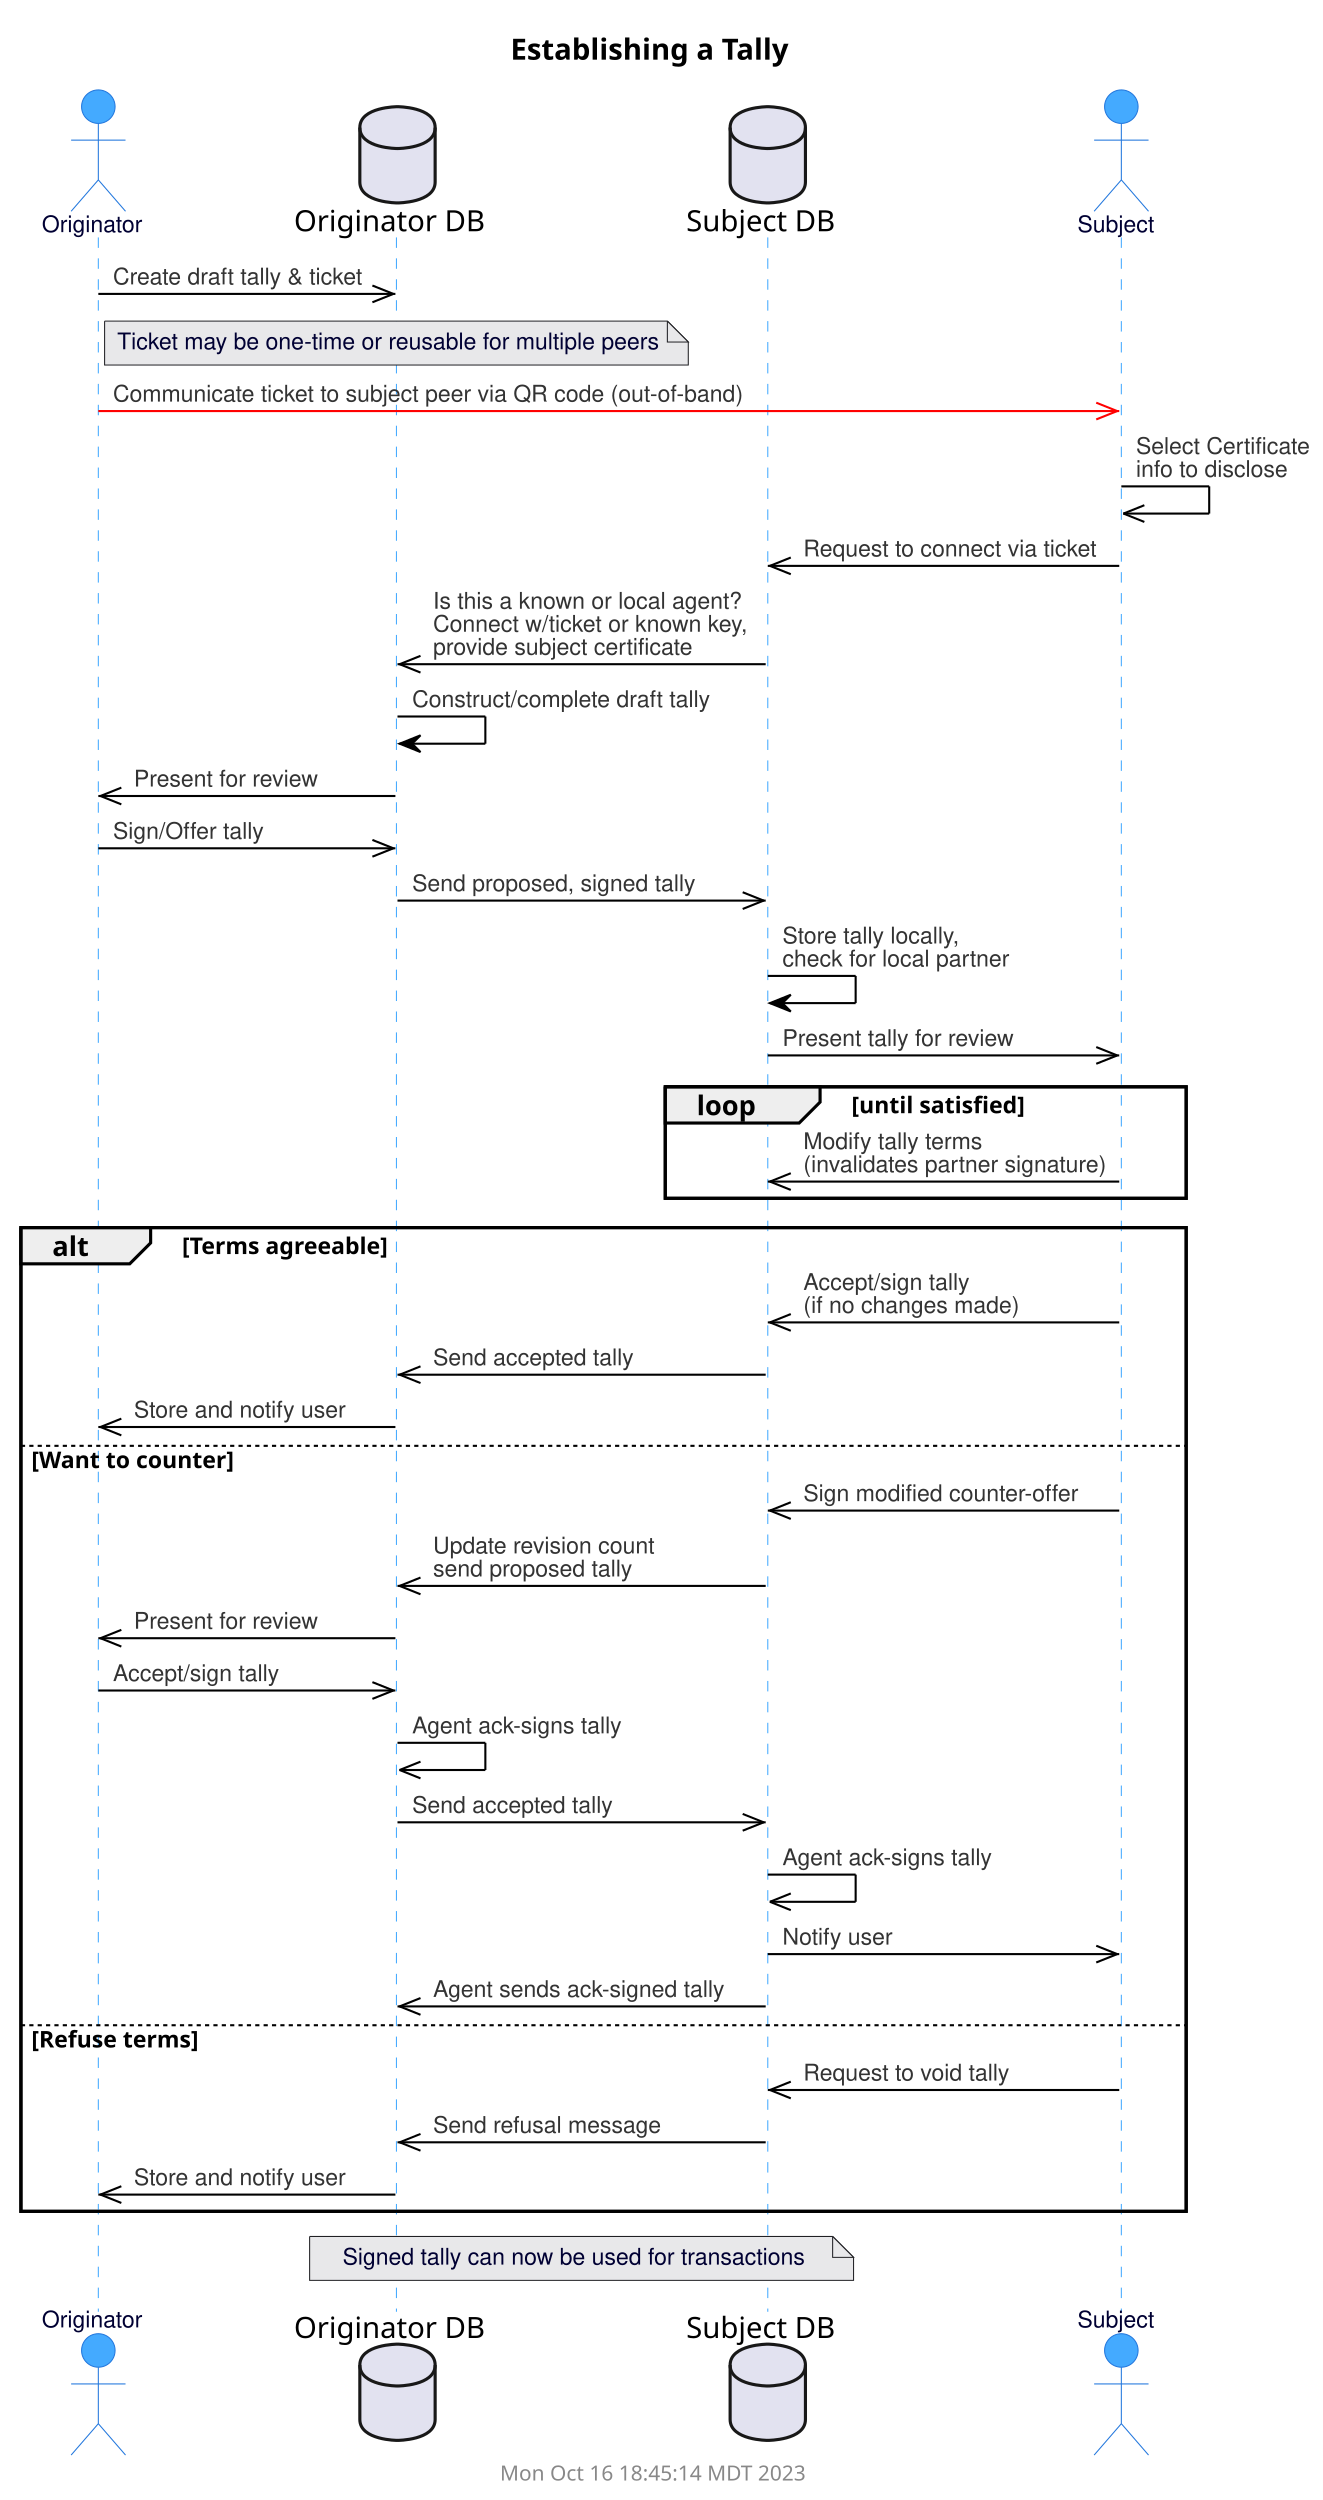
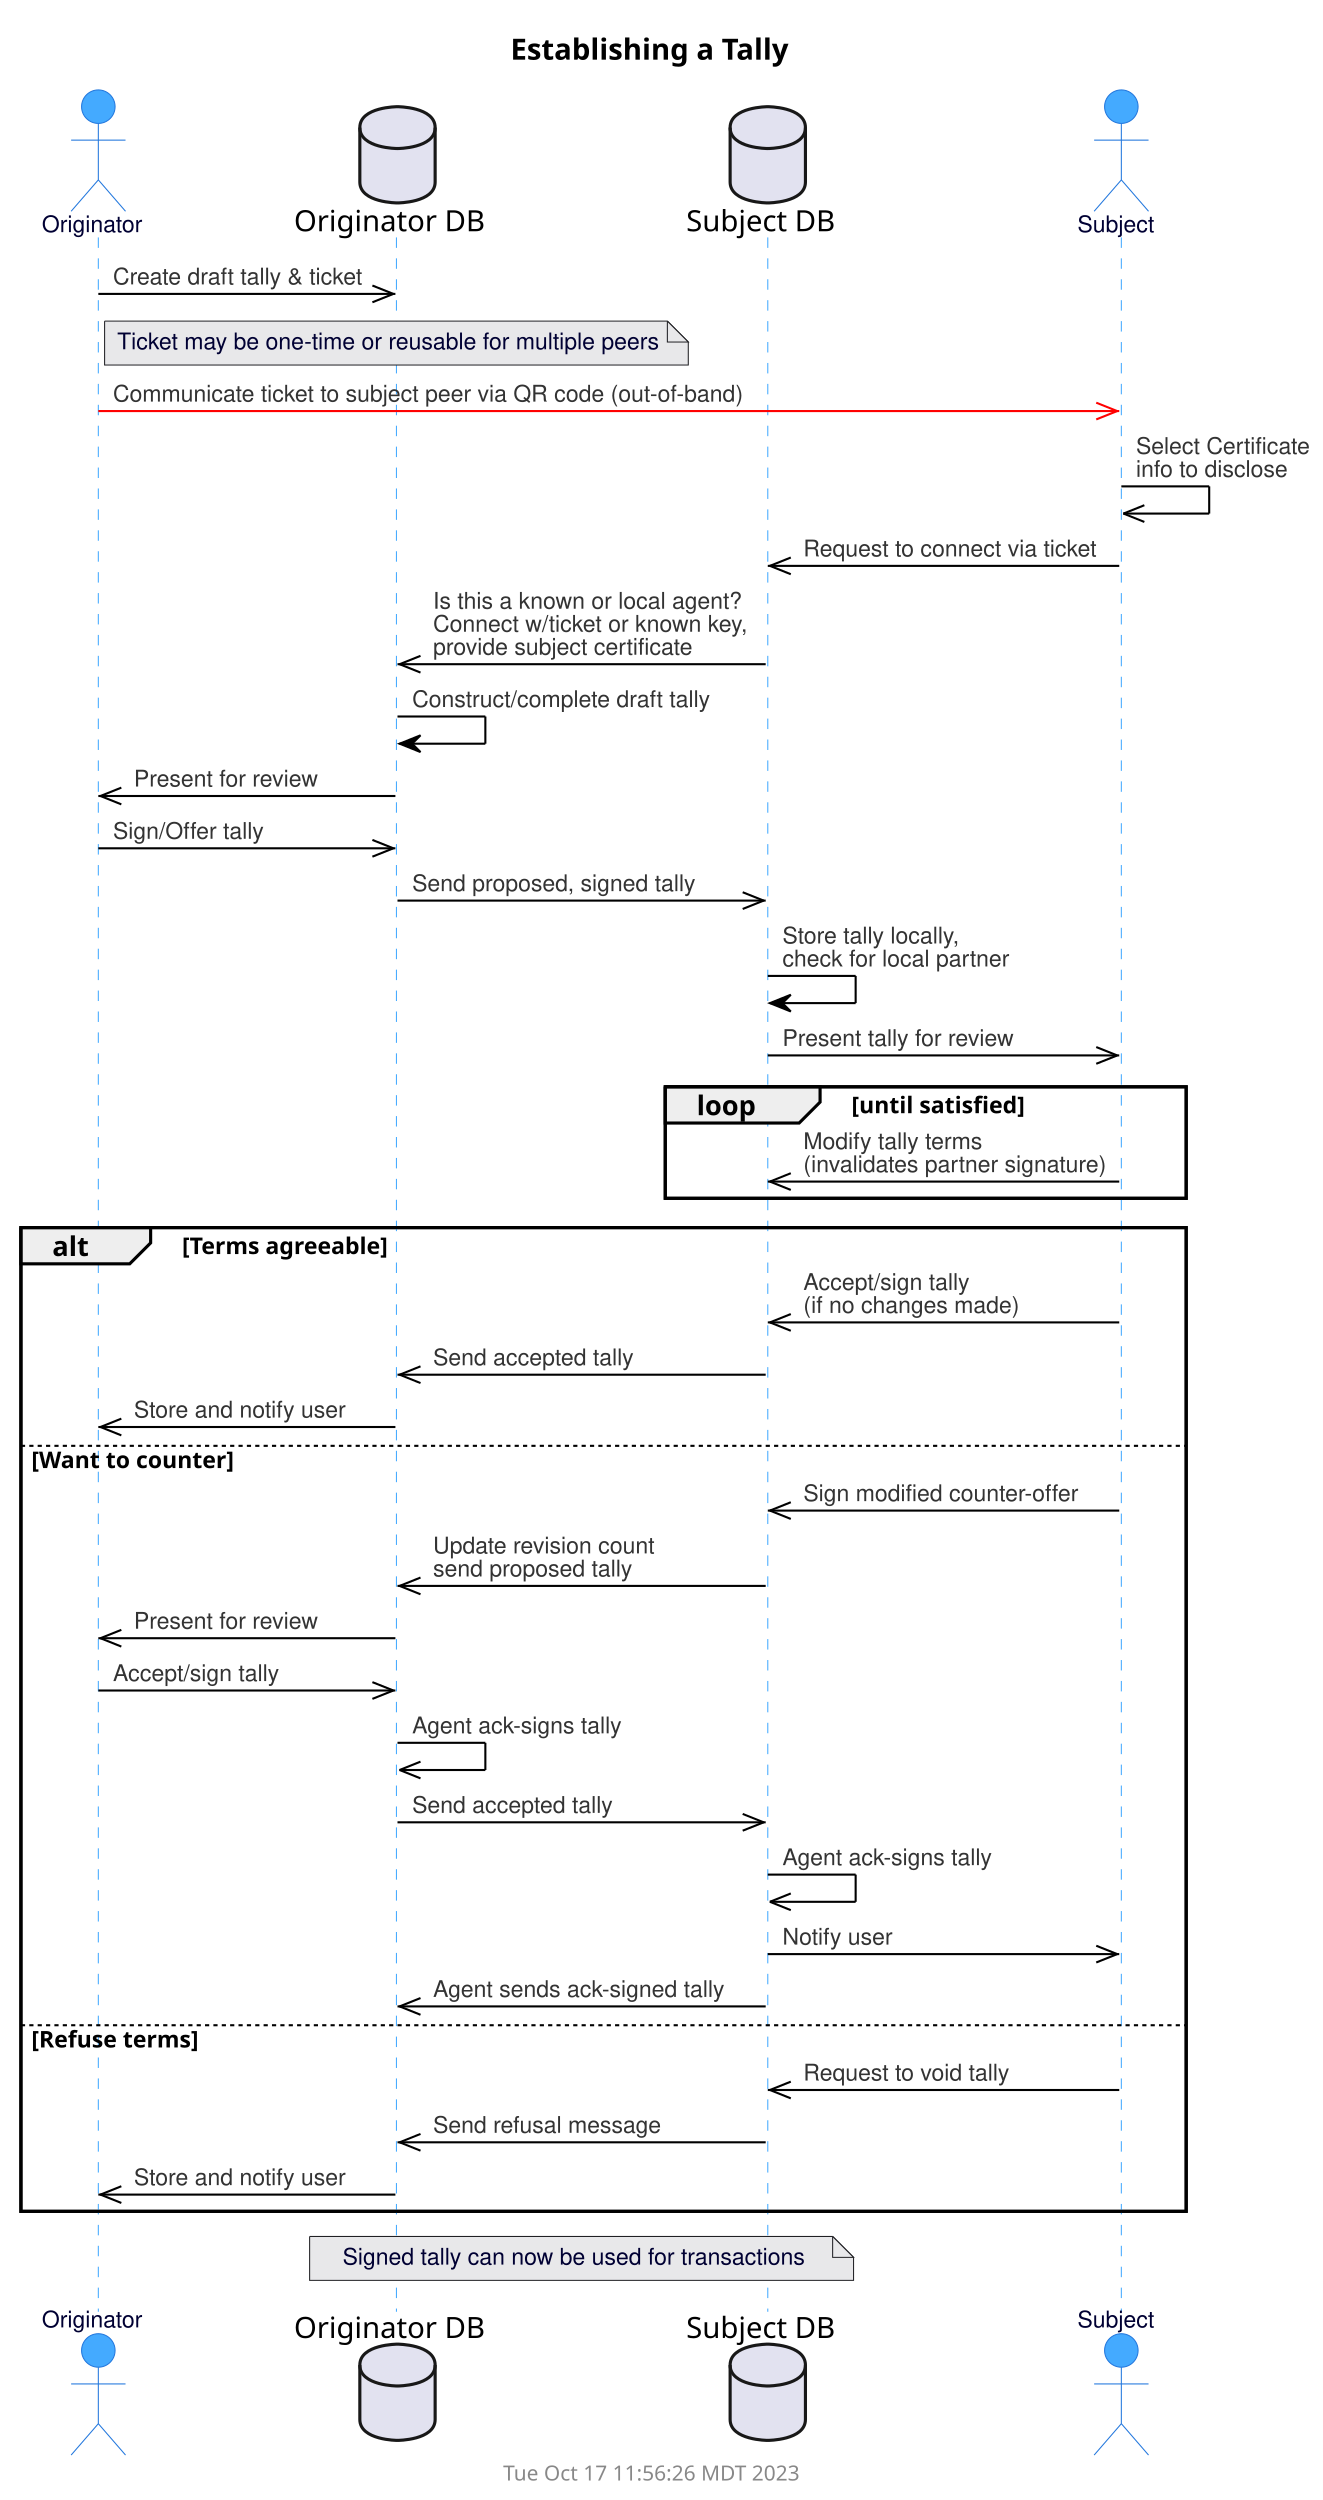
<svg xmlns="http://www.w3.org/2000/svg" contentStyleType="text/css" height="1195px" preserveAspectRatio="none" style="width:632px;height:1195px;background:#FFFFFF;" version="1.1" viewBox="0 0 632 1195" width="632px" zoomAndPan="magnify">
  <defs />
  <g>
    <text fill="#000000" font-family="sans-serif" font-size="14" font-weight="bold" lengthAdjust="spacing" textLength="143" x="244" y="28.535">Establishing a Tally</text>
    <rect fill="none" height="53.31" style="stroke:#000000;stroke-width:1.5;" width="249" x="318" y="519.488" />
    <rect fill="none" height="470.221" style="stroke:#000000;stroke-width:1.5;" width="557" x="10" y="586.799" />
    <line style="stroke:#44AAFF;stroke-width:0.5;stroke-dasharray:5.0,5.0;" x1="47" x2="47" y1="113.488" y2="1105.02" />
    <line style="stroke:#44AAFF;stroke-width:0.5;stroke-dasharray:5.0,5.0;" x1="189.5" x2="189.5" y1="113.488" y2="1105.02" />
    <line style="stroke:#44AAFF;stroke-width:0.5;stroke-dasharray:5.0,5.0;" x1="367" x2="367" y1="113.488" y2="1105.02" />
    <line style="stroke:#44AAFF;stroke-width:0.5;stroke-dasharray:5.0,5.0;" x1="536" x2="536" y1="113.488" y2="1105.02" />
    <text fill="#000033" font-family="Helvetica" font-size="11" lengthAdjust="spacing" textLength="48" x="20" y="110.959">Originator</text>
    <ellipse cx="47" cy="50.988" fill="#44AAFF" rx="8" ry="8" style="stroke:#2277DD;stroke-width:0.5;" />
    <path d="M47,58.988 L47,85.988 M34,66.988 L60,66.988 M47,85.988 L34,100.988 M47,85.988 L60,100.988 " fill="none" style="stroke:#2277DD;stroke-width:0.5;" />
    <text fill="#000033" font-family="Helvetica" font-size="11" lengthAdjust="spacing" textLength="48" x="20" y="1112.49">Originator</text>
    <ellipse cx="47" cy="1123.52" fill="#44AAFF" rx="8" ry="8" style="stroke:#2277DD;stroke-width:0.5;" />
    <path d="M47,1131.52 L47,1158.52 M34,1139.52 L60,1139.52 M47,1158.52 L34,1173.52 M47,1158.52 L60,1173.52 " fill="none" style="stroke:#2277DD;stroke-width:0.5;" />
    <text fill="#000000" font-family="sans-serif" font-size="14" lengthAdjust="spacing" textLength="93" x="140.5" y="110.535">Originator DB</text>
    <path d="M172,61 C172,51 190,51 190,51 C190,51 208,51 208,61 L208,87 C208,97 190,97 190,97 C190,97 172,97 172,87 L172,61 " fill="#E2E2F0" style="stroke:#181818;stroke-width:1.5;" />
    <path d="M172,61 C172,71 190,71 190,71 C190,71 208,71 208,61 " fill="none" style="stroke:#181818;stroke-width:1.5;" />
    <text fill="#000000" font-family="sans-serif" font-size="14" lengthAdjust="spacing" textLength="93" x="140.5" y="1117.555">Originator DB</text>
    <path d="M172,1130.508 C172,1120.508 190,1120.508 190,1120.508 C190,1120.508 208,1120.508 208,1130.508 L208,1156.508 C208,1166.508 190,1166.508 190,1166.508 C190,1166.508 172,1166.508 172,1156.508 L172,1130.508 " fill="#E2E2F0" style="stroke:#181818;stroke-width:1.5;" />
    <path d="M172,1130.508 C172,1140.508 190,1140.508 190,1140.508 C190,1140.508 208,1140.508 208,1130.508 " fill="none" style="stroke:#181818;stroke-width:1.5;" />
    <text fill="#000000" font-family="sans-serif" font-size="14" lengthAdjust="spacing" textLength="72" x="328" y="110.535">Subject DB</text>
    <path d="M349,61 C349,51 367,51 367,51 C367,51 385,51 385,61 L385,87 C385,97 367,97 367,97 C367,97 349,97 349,87 L349,61 " fill="#E2E2F0" style="stroke:#181818;stroke-width:1.5;" />
    <path d="M349,61 C349,71 367,71 367,71 C367,71 385,71 385,61 " fill="none" style="stroke:#181818;stroke-width:1.5;" />
    <text fill="#000000" font-family="sans-serif" font-size="14" lengthAdjust="spacing" textLength="72" x="328" y="1117.555">Subject DB</text>
    <path d="M349,1130.508 C349,1120.508 367,1120.508 367,1120.508 C367,1120.508 385,1120.508 385,1130.508 L385,1156.508 C385,1166.508 367,1166.508 367,1166.508 C367,1166.508 349,1166.508 349,1156.508 L349,1130.508 " fill="#E2E2F0" style="stroke:#181818;stroke-width:1.5;" />
    <path d="M349,1130.508 C349,1140.508 367,1140.508 367,1140.508 C367,1140.508 385,1140.508 385,1130.508 " fill="none" style="stroke:#181818;stroke-width:1.5;" />
    <text fill="#000033" font-family="Helvetica" font-size="11" lengthAdjust="spacing" textLength="36" x="515" y="110.959">Subject</text>
    <ellipse cx="536" cy="50.988" fill="#44AAFF" rx="8" ry="8" style="stroke:#2277DD;stroke-width:0.5;" />
    <path d="M536,58.988 L536,85.988 M523,66.988 L549,66.988 M536,85.988 L523,100.988 M536,85.988 L549,100.988 " fill="none" style="stroke:#2277DD;stroke-width:0.5;" />
    <text fill="#000033" font-family="Helvetica" font-size="11" lengthAdjust="spacing" textLength="36" x="515" y="1112.49">Subject</text>
    <ellipse cx="536" cy="1123.52" fill="#44AAFF" rx="8" ry="8" style="stroke:#2277DD;stroke-width:0.5;" />
    <path d="M536,1131.52 L536,1158.52 M523,1139.52 L549,1139.52 M536,1158.52 L523,1173.52 M536,1158.52 L549,1173.52 " fill="none" style="stroke:#2277DD;stroke-width:0.5;" />
    <line style="stroke:#000000;stroke-width:1.0;" x1="188" x2="178" y1="140.488" y2="136.488" />
    <line style="stroke:#000000;stroke-width:1.0;" x1="188" x2="178" y1="140.488" y2="144.488" />
    <line style="stroke:#000000;stroke-width:1.0;" x1="47" x2="189" y1="140.488" y2="140.488" />
    <text fill="#333333" font-family="Helvetica" font-size="11" lengthAdjust="spacing" textLength="119" x="54" y="135.958">Create draft tally &amp; ticket</text>
    <path d="M50,153.488 L50,174.488 L329,174.488 L329,163.488 L319,153.488 L50,153.488 " fill="#E8E8EA" style="stroke:#202024;stroke-width:0.5;" />
    <path d="M319,153.488 L319,163.488 L329,163.488 L319,153.488 " fill="#E8E8EA" style="stroke:#202024;stroke-width:0.5;" />
    <text fill="#000033" font-family="Helvetica" font-size="11" lengthAdjust="spacing" textLength="258" x="56" y="166.958">Ticket may be one-time or reusable for multiple peers</text>
    <line style="stroke:#FF0000;stroke-width:1.0;" x1="534" x2="524" y1="196.488" y2="192.488" />
    <line style="stroke:#FF0000;stroke-width:1.0;" x1="534" x2="524" y1="196.488" y2="200.488" />
    <line style="stroke:#FF0000;stroke-width:1.0;" x1="47" x2="535" y1="196.488" y2="196.488" />
    <text fill="#333333" font-family="Helvetica" font-size="11" lengthAdjust="spacing" textLength="302" x="54" y="191.958">Communicate ticket to subject peer via QR code (out-of-band)</text>
    <line style="stroke:#000000;stroke-width:1.0;" x1="536" x2="578" y1="232.488" y2="232.488" />
    <line style="stroke:#000000;stroke-width:1.0;" x1="578" x2="578" y1="232.488" y2="245.488" />
    <line style="stroke:#000000;stroke-width:1.0;" x1="537" x2="578" y1="245.488" y2="245.488" />
    <line style="stroke:#000000;stroke-width:1.0;" x1="537" x2="547" y1="245.488" y2="241.488" />
    <line style="stroke:#000000;stroke-width:1.0;" x1="537" x2="547" y1="245.488" y2="249.488" />
    <text fill="#333333" font-family="Helvetica" font-size="11" lengthAdjust="spacing" textLength="82" x="543" y="216.958">Select Certificate</text>
    <text fill="#333333" font-family="Helvetica" font-size="11" lengthAdjust="spacing" textLength="72" x="543" y="227.958">info to disclose</text>
    <line style="stroke:#000000;stroke-width:1.0;" x1="368" x2="378" y1="270.488" y2="266.488" />
    <line style="stroke:#000000;stroke-width:1.0;" x1="368" x2="378" y1="270.488" y2="274.488" />
    <line style="stroke:#000000;stroke-width:1.0;" x1="367" x2="535" y1="270.488" y2="270.488" />
    <text fill="#333333" font-family="Helvetica" font-size="11" lengthAdjust="spacing" textLength="141" x="384" y="265.959">Request to connect via ticket</text>
    <line style="stroke:#000000;stroke-width:1.0;" x1="191" x2="201" y1="317.488" y2="313.488" />
    <line style="stroke:#000000;stroke-width:1.0;" x1="191" x2="201" y1="317.488" y2="321.488" />
    <line style="stroke:#000000;stroke-width:1.0;" x1="190" x2="366" y1="317.488" y2="317.488" />
    <text fill="#333333" font-family="Helvetica" font-size="11" lengthAdjust="spacing" textLength="147" x="207" y="290.959">Is this a known or local agent?</text>
    <text fill="#333333" font-family="Helvetica" font-size="11" lengthAdjust="spacing" textLength="153" x="207" y="301.959">Connect w/ticket or known key,</text>
    <text fill="#333333" font-family="Helvetica" font-size="11" lengthAdjust="spacing" textLength="124" x="207" y="312.959">provide subject certificate</text>
    <line style="stroke:#000000;stroke-width:1.0;" x1="190" x2="232" y1="342.488" y2="342.488" />
    <line style="stroke:#000000;stroke-width:1.0;" x1="232" x2="232" y1="342.488" y2="355.488" />
    <line style="stroke:#000000;stroke-width:1.0;" x1="191" x2="232" y1="355.488" y2="355.488" />
    <polygon fill="#000000" points="201,351.488,191,355.488,201,359.488,197,355.488" style="stroke:#000000;stroke-width:1.0;" />
    <text fill="#333333" font-family="Helvetica" font-size="11" lengthAdjust="spacing" textLength="142" x="197" y="337.959">Construct/complete draft tally</text>
    <line style="stroke:#000000;stroke-width:1.0;" x1="48" x2="58" y1="380.488" y2="376.488" />
    <line style="stroke:#000000;stroke-width:1.0;" x1="48" x2="58" y1="380.488" y2="384.488" />
    <line style="stroke:#000000;stroke-width:1.0;" x1="47" x2="189" y1="380.488" y2="380.488" />
    <text fill="#333333" font-family="Helvetica" font-size="11" lengthAdjust="spacing" textLength="89" x="64" y="375.959">Present for review</text>
    <line style="stroke:#000000;stroke-width:1.0;" x1="188" x2="178" y1="405.488" y2="401.488" />
    <line style="stroke:#000000;stroke-width:1.0;" x1="188" x2="178" y1="405.488" y2="409.488" />
    <line style="stroke:#000000;stroke-width:1.0;" x1="47" x2="189" y1="405.488" y2="405.488" />
    <text fill="#333333" font-family="Helvetica" font-size="11" lengthAdjust="spacing" textLength="71" x="54" y="400.959">Sign/Offer tally</text>
    <line style="stroke:#000000;stroke-width:1.0;" x1="365" x2="355" y1="430.488" y2="426.488" />
    <line style="stroke:#000000;stroke-width:1.0;" x1="365" x2="355" y1="430.488" y2="434.488" />
    <line style="stroke:#000000;stroke-width:1.0;" x1="190" x2="366" y1="430.488" y2="430.488" />
    <text fill="#333333" font-family="Helvetica" font-size="11" lengthAdjust="spacing" textLength="134" x="197" y="425.959">Send proposed, signed tally</text>
    <line style="stroke:#000000;stroke-width:1.0;" x1="367" x2="409" y1="466.488" y2="466.488" />
    <line style="stroke:#000000;stroke-width:1.0;" x1="409" x2="409" y1="466.488" y2="479.488" />
    <line style="stroke:#000000;stroke-width:1.0;" x1="368" x2="409" y1="479.488" y2="479.488" />
    <polygon fill="#000000" points="378,475.488,368,479.488,378,483.488,374,479.488" style="stroke:#000000;stroke-width:1.0;" />
    <text fill="#333333" font-family="Helvetica" font-size="11" lengthAdjust="spacing" textLength="84" x="374" y="450.959">Store tally locally,</text>
    <text fill="#333333" font-family="Helvetica" font-size="11" lengthAdjust="spacing" textLength="109" x="374" y="461.959">check for local partner</text>
    <line style="stroke:#000000;stroke-width:1.0;" x1="534" x2="524" y1="504.488" y2="500.488" />
    <line style="stroke:#000000;stroke-width:1.0;" x1="534" x2="524" y1="504.488" y2="508.488" />
    <line style="stroke:#000000;stroke-width:1.0;" x1="367" x2="535" y1="504.488" y2="504.488" />
    <text fill="#333333" font-family="Helvetica" font-size="11" lengthAdjust="spacing" textLength="111" x="374" y="499.959">Present tally for review</text>
    <path d="M318,519.488 L392,519.488 L392,526.799 L382,536.799 L318,536.799 L318,519.488 " fill="#EEEEEE" style="stroke:#000000;stroke-width:1.5;" />
    <rect fill="none" height="53.31" style="stroke:#000000;stroke-width:1.5;" width="249" x="318" y="519.488" />
    <text fill="#000000" font-family="sans-serif" font-size="13" font-weight="bold" lengthAdjust="spacing" textLength="29" x="333" y="533.057">loop</text>
    <text fill="#000000" font-family="sans-serif" font-size="11" font-weight="bold" lengthAdjust="spacing" textLength="86" x="407" y="532.123">[until satisfied]</text>
    <line style="stroke:#000000;stroke-width:1.0;" x1="368" x2="378" y1="564.799" y2="560.799" />
    <line style="stroke:#000000;stroke-width:1.0;" x1="368" x2="378" y1="564.799" y2="568.799" />
    <line style="stroke:#000000;stroke-width:1.0;" x1="367" x2="535" y1="564.799" y2="564.799" />
    <text fill="#333333" font-family="Helvetica" font-size="11" lengthAdjust="spacing" textLength="85" x="384" y="549.269">Modify tally terms</text>
    <text fill="#333333" font-family="Helvetica" font-size="11" lengthAdjust="spacing" textLength="145" x="384" y="560.269">(invalidates partner signature)</text>
    <path d="M10,586.799 L72,586.799 L72,594.109 L62,604.109 L10,604.109 L10,586.799 " fill="#EEEEEE" style="stroke:#000000;stroke-width:1.5;" />
    <rect fill="none" height="470.221" style="stroke:#000000;stroke-width:1.5;" width="557" x="10" y="586.799" />
    <text fill="#000000" font-family="sans-serif" font-size="13" font-weight="bold" lengthAdjust="spacing" textLength="17" x="25" y="600.367">alt</text>
    <text fill="#000000" font-family="sans-serif" font-size="11" font-weight="bold" lengthAdjust="spacing" textLength="101" x="87" y="599.434">[Terms agreeable]</text>
    <line style="stroke:#000000;stroke-width:1.0;" x1="368" x2="378" y1="632.109" y2="628.109" />
    <line style="stroke:#000000;stroke-width:1.0;" x1="368" x2="378" y1="632.109" y2="636.109" />
    <line style="stroke:#000000;stroke-width:1.0;" x1="367" x2="535" y1="632.109" y2="632.109" />
    <text fill="#333333" font-family="Helvetica" font-size="11" lengthAdjust="spacing" textLength="79" x="384" y="616.58">Accept/sign tally</text>
    <text fill="#333333" font-family="Helvetica" font-size="11" lengthAdjust="spacing" textLength="103" x="384" y="627.58">(if no changes made)</text>
    <line style="stroke:#000000;stroke-width:1.0;" x1="191" x2="201" y1="657.109" y2="653.109" />
    <line style="stroke:#000000;stroke-width:1.0;" x1="191" x2="201" y1="657.109" y2="661.109" />
    <line style="stroke:#000000;stroke-width:1.0;" x1="190" x2="366" y1="657.109" y2="657.109" />
    <text fill="#333333" font-family="Helvetica" font-size="11" lengthAdjust="spacing" textLength="95" x="207" y="652.58">Send accepted tally</text>
    <line style="stroke:#000000;stroke-width:1.0;" x1="48" x2="58" y1="682.109" y2="678.109" />
    <line style="stroke:#000000;stroke-width:1.0;" x1="48" x2="58" y1="682.109" y2="686.109" />
    <line style="stroke:#000000;stroke-width:1.0;" x1="47" x2="189" y1="682.109" y2="682.109" />
    <text fill="#333333" font-family="Helvetica" font-size="11" lengthAdjust="spacing" textLength="101" x="64" y="677.58">Store and notify user</text>
    <line style="stroke:#000000;stroke-width:1.0;stroke-dasharray:2.0,2.0;" x1="10" x2="567" y1="691.109" y2="691.109" />
    <text fill="#000000" font-family="sans-serif" font-size="11" font-weight="bold" lengthAdjust="spacing" textLength="96" x="15" y="701.744">[Want to counter]</text>
    <line style="stroke:#000000;stroke-width:1.0;" x1="368" x2="378" y1="722.064" y2="718.064" />
    <line style="stroke:#000000;stroke-width:1.0;" x1="368" x2="378" y1="722.064" y2="726.064" />
    <line style="stroke:#000000;stroke-width:1.0;" x1="367" x2="535" y1="722.064" y2="722.064" />
    <text fill="#333333" font-family="Helvetica" font-size="11" lengthAdjust="spacing" textLength="130" x="384" y="717.535">Sign modified counter-offer</text>
    <line style="stroke:#000000;stroke-width:1.0;" x1="191" x2="201" y1="758.064" y2="754.064" />
    <line style="stroke:#000000;stroke-width:1.0;" x1="191" x2="201" y1="758.064" y2="762.064" />
    <line style="stroke:#000000;stroke-width:1.0;" x1="190" x2="366" y1="758.064" y2="758.064" />
    <text fill="#333333" font-family="Helvetica" font-size="11" lengthAdjust="spacing" textLength="106" x="207" y="742.535">Update revision count</text>
    <text fill="#333333" font-family="Helvetica" font-size="11" lengthAdjust="spacing" textLength="95" x="207" y="753.535">send proposed tally</text>
    <line style="stroke:#000000;stroke-width:1.0;" x1="48" x2="58" y1="783.064" y2="779.064" />
    <line style="stroke:#000000;stroke-width:1.0;" x1="48" x2="58" y1="783.064" y2="787.064" />
    <line style="stroke:#000000;stroke-width:1.0;" x1="47" x2="189" y1="783.064" y2="783.064" />
    <text fill="#333333" font-family="Helvetica" font-size="11" lengthAdjust="spacing" textLength="89" x="64" y="778.535">Present for review</text>
    <line style="stroke:#000000;stroke-width:1.0;" x1="188" x2="178" y1="808.064" y2="804.064" />
    <line style="stroke:#000000;stroke-width:1.0;" x1="188" x2="178" y1="808.064" y2="812.064" />
    <line style="stroke:#000000;stroke-width:1.0;" x1="47" x2="189" y1="808.064" y2="808.064" />
    <text fill="#333333" font-family="Helvetica" font-size="11" lengthAdjust="spacing" textLength="79" x="54" y="803.535">Accept/sign tally</text>
    <line style="stroke:#000000;stroke-width:1.0;" x1="190" x2="232" y1="833.064" y2="833.064" />
    <line style="stroke:#000000;stroke-width:1.0;" x1="232" x2="232" y1="833.064" y2="846.064" />
    <line style="stroke:#000000;stroke-width:1.0;" x1="191" x2="232" y1="846.064" y2="846.064" />
    <line style="stroke:#000000;stroke-width:1.0;" x1="191" x2="201" y1="846.064" y2="842.064" />
    <line style="stroke:#000000;stroke-width:1.0;" x1="191" x2="201" y1="846.064" y2="850.064" />
    <text fill="#333333" font-family="Helvetica" font-size="11" lengthAdjust="spacing" textLength="101" x="197" y="828.535">Agent ack-signs tally</text>
    <line style="stroke:#000000;stroke-width:1.0;" x1="365" x2="355" y1="871.064" y2="867.064" />
    <line style="stroke:#000000;stroke-width:1.0;" x1="365" x2="355" y1="871.064" y2="875.064" />
    <line style="stroke:#000000;stroke-width:1.0;" x1="190" x2="366" y1="871.064" y2="871.064" />
    <text fill="#333333" font-family="Helvetica" font-size="11" lengthAdjust="spacing" textLength="95" x="197" y="866.535">Send accepted tally</text>
    <line style="stroke:#000000;stroke-width:1.0;" x1="367" x2="409" y1="896.064" y2="896.064" />
    <line style="stroke:#000000;stroke-width:1.0;" x1="409" x2="409" y1="896.064" y2="909.064" />
    <line style="stroke:#000000;stroke-width:1.0;" x1="368" x2="409" y1="909.064" y2="909.064" />
    <line style="stroke:#000000;stroke-width:1.0;" x1="368" x2="378" y1="909.064" y2="905.064" />
    <line style="stroke:#000000;stroke-width:1.0;" x1="368" x2="378" y1="909.064" y2="913.064" />
    <text fill="#333333" font-family="Helvetica" font-size="11" lengthAdjust="spacing" textLength="101" x="374" y="891.535">Agent ack-signs tally</text>
    <line style="stroke:#000000;stroke-width:1.0;" x1="534" x2="524" y1="934.064" y2="930.064" />
    <line style="stroke:#000000;stroke-width:1.0;" x1="534" x2="524" y1="934.064" y2="938.064" />
    <line style="stroke:#000000;stroke-width:1.0;" x1="367" x2="535" y1="934.064" y2="934.064" />
    <text fill="#333333" font-family="Helvetica" font-size="11" lengthAdjust="spacing" textLength="53" x="374" y="929.535">Notify user</text>
    <line style="stroke:#000000;stroke-width:1.0;" x1="191" x2="201" y1="959.064" y2="955.064" />
    <line style="stroke:#000000;stroke-width:1.0;" x1="191" x2="201" y1="959.064" y2="963.064" />
    <line style="stroke:#000000;stroke-width:1.0;" x1="190" x2="366" y1="959.064" y2="959.064" />
    <text fill="#333333" font-family="Helvetica" font-size="11" lengthAdjust="spacing" textLength="140" x="207" y="954.535">Agent sends ack-signed tally</text>
    <line style="stroke:#000000;stroke-width:1.0;stroke-dasharray:2.0,2.0;" x1="10" x2="567" y1="968.064" y2="968.064" />
    <text fill="#000000" font-family="sans-serif" font-size="11" font-weight="bold" lengthAdjust="spacing" textLength="82" x="15" y="978.699">[Refuse terms]</text>
    <line style="stroke:#000000;stroke-width:1.0;" x1="368" x2="378" y1="999.019" y2="995.019" />
    <line style="stroke:#000000;stroke-width:1.0;" x1="368" x2="378" y1="999.019" y2="1003.019" />
    <line style="stroke:#000000;stroke-width:1.0;" x1="367" x2="535" y1="999.019" y2="999.019" />
    <text fill="#333333" font-family="Helvetica" font-size="11" lengthAdjust="spacing" textLength="98" x="384" y="994.49">Request to void tally</text>
    <line style="stroke:#000000;stroke-width:1.0;" x1="191" x2="201" y1="1024.02" y2="1020.019" />
    <line style="stroke:#000000;stroke-width:1.0;" x1="191" x2="201" y1="1024.02" y2="1028.02" />
    <line style="stroke:#000000;stroke-width:1.0;" x1="190" x2="366" y1="1024.02" y2="1024.02" />
    <text fill="#333333" font-family="Helvetica" font-size="11" lengthAdjust="spacing" textLength="109" x="207" y="1019.49">Send refusal message</text>
    <line style="stroke:#000000;stroke-width:1.0;" x1="48" x2="58" y1="1049.02" y2="1045.02" />
    <line style="stroke:#000000;stroke-width:1.0;" x1="48" x2="58" y1="1049.02" y2="1053.02" />
    <line style="stroke:#000000;stroke-width:1.0;" x1="47" x2="189" y1="1049.02" y2="1049.02" />
    <text fill="#333333" font-family="Helvetica" font-size="11" lengthAdjust="spacing" textLength="101" x="64" y="1044.49">Store and notify user</text>
    <path d="M148,1069.02 L148,1090.02 L408,1090.02 L408,1079.02 L398,1069.02 L148,1069.02 " fill="#E8E8EA" style="stroke:#202024;stroke-width:0.5;" />
    <path d="M398,1069.02 L398,1079.02 L408,1079.02 L398,1069.02 " fill="#E8E8EA" style="stroke:#202024;stroke-width:0.5;" />
    <text fill="#000033" font-family="Helvetica" font-size="11" lengthAdjust="spacing" textLength="220" x="163.75" y="1082.49">Signed tally can now be used for transactions</text>
-     <text fill="#888888" font-family="sans-serif" font-size="10" lengthAdjust="spacing" textLength="153" x="239" y="1185.688">Mon Oct 16 18:45:14 MDT 2023</text>
+     <text fill="#888888" font-family="sans-serif" font-size="10" lengthAdjust="spacing" textLength="150" x="240.5" y="1185.688">Tue Oct 17 11:56:26 MDT 2023</text>
  </g>
</svg>
